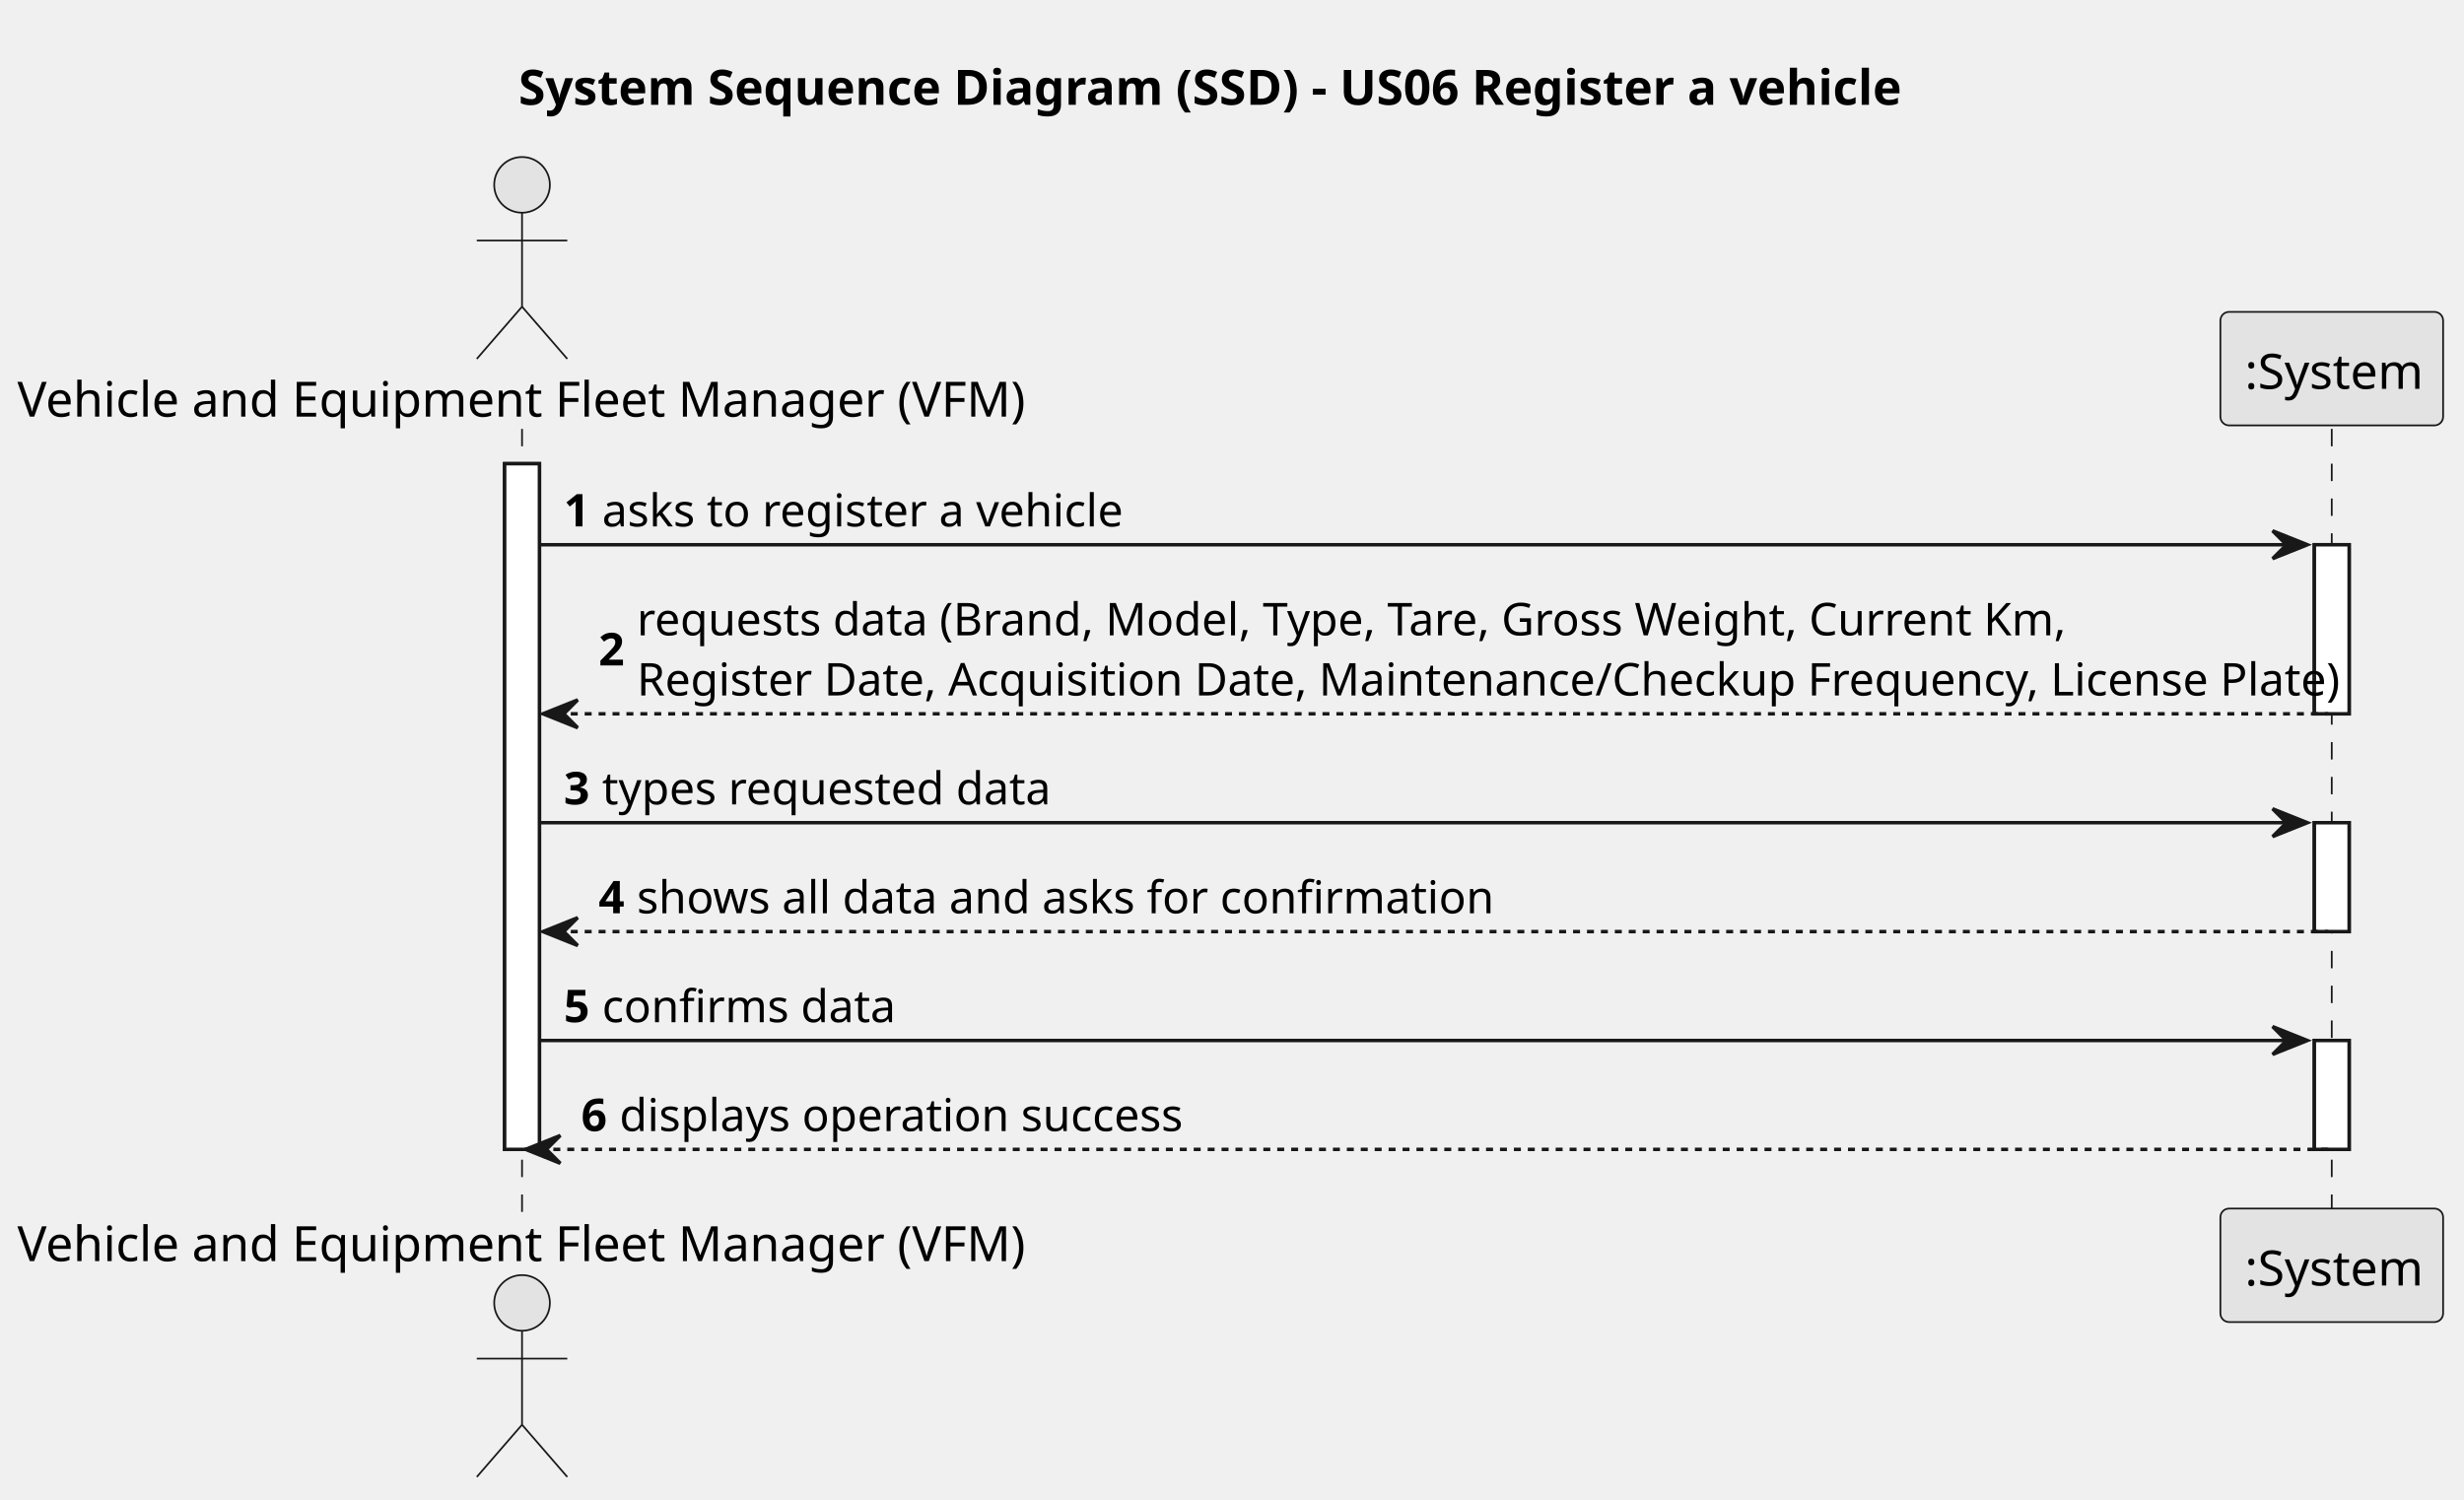
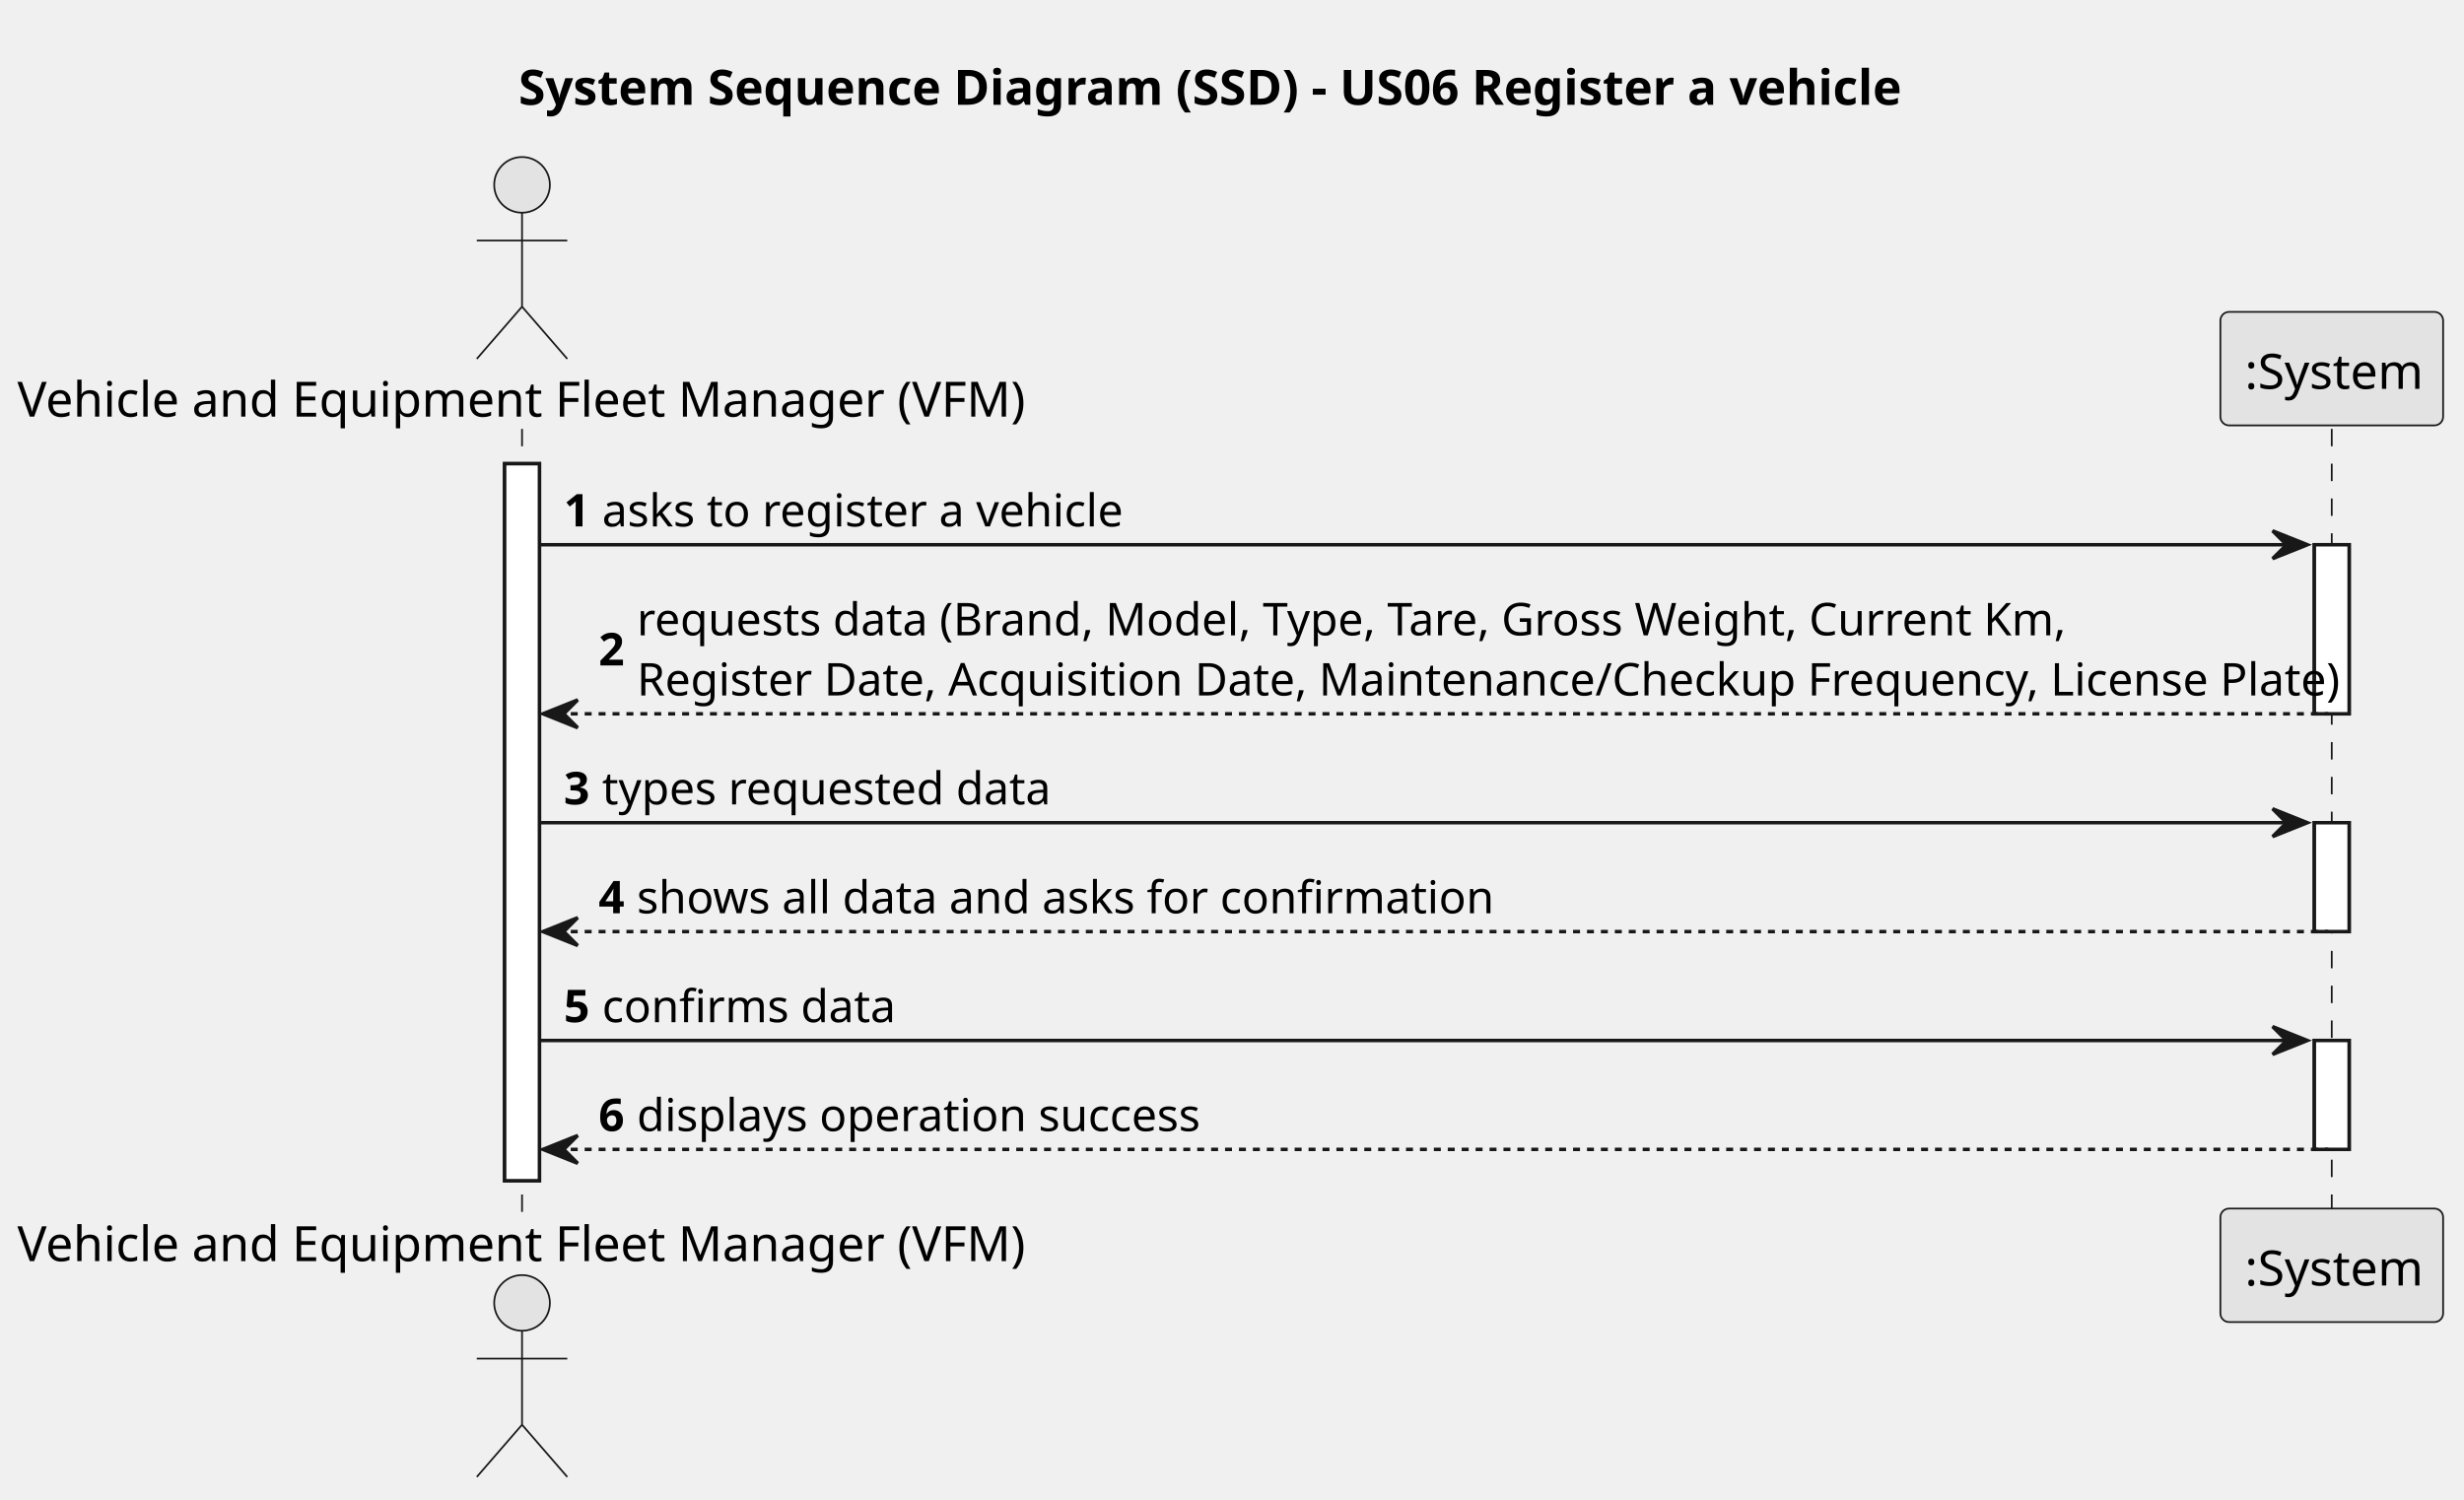
<svg xmlns="http://www.w3.org/2000/svg" contentStyleType="text/css" height="431px" preserveAspectRatio="none" style="width:708px;height:431px;background:#FFFFFF;" version="1.1" viewBox="0 0 708 431" width="708px" zoomAndPan="magnify">
  <defs />
  <g>
    <text fill="#000000" font-family="sans-serif" font-size="14" font-weight="bold" lengthAdjust="spacing" textLength="408" x="149" y="30.107">System Sequence Diagram (SSD) - US06 Register a vehicle</text>
-     <rect fill="#FFFFFF" height="197.037" style="stroke:#181818;stroke-width:1.0;" width="10" x="145" y="133.242" />
+     <rect fill="#FFFFFF" height="206.037" style="stroke:#181818;stroke-width:1.0;" width="10" x="145" y="133.242" />
    <rect fill="#FFFFFF" height="48.582" style="stroke:#181818;stroke-width:1.0;" width="10" x="665" y="156.533" />
    <rect fill="#FFFFFF" height="31.291" style="stroke:#181818;stroke-width:1.0;" width="10" x="665" y="236.406" />
    <rect fill="#FFFFFF" height="31.291" style="stroke:#181818;stroke-width:1.0;" width="10" x="665" y="298.988" />
    <line style="stroke:#181818;stroke-width:0.5;stroke-dasharray:5.0,5.0;" x1="150" x2="150" y1="123.242" y2="348.279" />
    <line style="stroke:#181818;stroke-width:0.5;stroke-dasharray:5.0,5.0;" x1="670" x2="670" y1="123.242" y2="348.279" />
    <text fill="#000000" font-family="sans-serif" font-size="14" lengthAdjust="spacing" textLength="284" x="5" y="119.728">Vehicle and Equipment Fleet Manager (VFM)</text>
    <ellipse cx="150" cy="53.121" fill="#E3E3E3" rx="8" ry="8" style="stroke:#181818;stroke-width:0.5;" />
    <path d="M150,61.121 L150,88.121 M137,69.121 L163,69.121 M150,88.121 L137,103.121 M150,88.121 L163,103.121 " fill="none" style="stroke:#181818;stroke-width:0.5;" />
    <text fill="#000000" font-family="sans-serif" font-size="14" lengthAdjust="spacing" textLength="284" x="5" y="362.387">Vehicle and Equipment Fleet Manager (VFM)</text>
    <ellipse cx="150" cy="374.4" fill="#E3E3E3" rx="8" ry="8" style="stroke:#181818;stroke-width:0.5;" />
    <path d="M150,382.4 L150,409.4 M137,390.4 L163,390.4 M150,409.4 L137,424.4 M150,409.4 L163,424.4 " fill="none" style="stroke:#181818;stroke-width:0.5;" />
    <rect fill="#E3E3E3" height="32.621" rx="2.5" ry="2.5" style="stroke:#181818;stroke-width:0.5;" width="64" x="638" y="89.621" />
    <text fill="#000000" font-family="sans-serif" font-size="14" lengthAdjust="spacing" textLength="50" x="645" y="111.728">:System</text>
    <rect fill="#E3E3E3" height="32.621" rx="2.5" ry="2.5" style="stroke:#181818;stroke-width:0.5;" width="64" x="638" y="347.279" />
    <text fill="#000000" font-family="sans-serif" font-size="14" lengthAdjust="spacing" textLength="50" x="645" y="369.387">:System</text>
-     <rect fill="#FFFFFF" height="197.037" style="stroke:#181818;stroke-width:1.0;" width="10" x="145" y="133.242" />
+     <rect fill="#FFFFFF" height="206.037" style="stroke:#181818;stroke-width:1.0;" width="10" x="145" y="133.242" />
    <rect fill="#FFFFFF" height="48.582" style="stroke:#181818;stroke-width:1.0;" width="10" x="665" y="156.533" />
    <rect fill="#FFFFFF" height="31.291" style="stroke:#181818;stroke-width:1.0;" width="10" x="665" y="236.406" />
    <rect fill="#FFFFFF" height="31.291" style="stroke:#181818;stroke-width:1.0;" width="10" x="665" y="298.988" />
    <polygon fill="#181818" points="653,152.533,663,156.533,653,160.533,657,156.533" style="stroke:#181818;stroke-width:1.0;" />
    <line style="stroke:#181818;stroke-width:1.0;" x1="155" x2="659" y1="156.533" y2="156.533" />
    <text fill="#000000" font-family="sans-serif" font-size="13" font-weight="bold" lengthAdjust="spacing" textLength="7" x="162" y="151.27">1</text>
    <text fill="#000000" font-family="sans-serif" font-size="13" lengthAdjust="spacing" textLength="144" x="173" y="151.27">asks to register a vehicle</text>
    <polygon fill="#181818" points="166,201.115,156,205.115,166,209.115,162,205.115" style="stroke:#181818;stroke-width:1.0;" />
    <line style="stroke:#181818;stroke-width:1.0;stroke-dasharray:2.0,2.0;" x1="160" x2="669" y1="205.115" y2="205.115" />
    <text fill="#000000" font-family="sans-serif" font-size="13" font-weight="bold" lengthAdjust="spacing" textLength="7" x="172" y="191.207">2</text>
    <text fill="#000000" font-family="sans-serif" font-size="13" lengthAdjust="spacing" textLength="399" x="183" y="182.561">requests data (Brand, Model, Type, Tare, Gross Weight, Current Km,</text>
    <text fill="#000000" font-family="sans-serif" font-size="13" lengthAdjust="spacing" textLength="475" x="183" y="199.852">Register Date, Acquisition Date, Maintenance/Checkup Frequency, License Plate)</text>
    <polygon fill="#181818" points="653,232.406,663,236.406,653,240.406,657,236.406" style="stroke:#181818;stroke-width:1.0;" />
    <line style="stroke:#181818;stroke-width:1.0;" x1="155" x2="659" y1="236.406" y2="236.406" />
    <text fill="#000000" font-family="sans-serif" font-size="13" font-weight="bold" lengthAdjust="spacing" textLength="7" x="162" y="231.144">3</text>
    <text fill="#000000" font-family="sans-serif" font-size="13" lengthAdjust="spacing" textLength="122" x="173" y="231.144">types requested data</text>
    <polygon fill="#181818" points="166,263.697,156,267.697,166,271.697,162,267.697" style="stroke:#181818;stroke-width:1.0;" />
    <line style="stroke:#181818;stroke-width:1.0;stroke-dasharray:2.0,2.0;" x1="160" x2="669" y1="267.697" y2="267.697" />
    <text fill="#000000" font-family="sans-serif" font-size="13" font-weight="bold" lengthAdjust="spacing" textLength="7" x="172" y="262.435">4</text>
    <text fill="#000000" font-family="sans-serif" font-size="13" lengthAdjust="spacing" textLength="232" x="183" y="262.435">shows all data and asks for confirmation</text>
    <polygon fill="#181818" points="653,294.988,663,298.988,653,302.988,657,298.988" style="stroke:#181818;stroke-width:1.0;" />
    <line style="stroke:#181818;stroke-width:1.0;" x1="155" x2="659" y1="298.988" y2="298.988" />
    <text fill="#000000" font-family="sans-serif" font-size="13" font-weight="bold" lengthAdjust="spacing" textLength="7" x="162" y="293.726">5</text>
    <text fill="#000000" font-family="sans-serif" font-size="13" lengthAdjust="spacing" textLength="78" x="173" y="293.726">confirms data</text>
-     <polygon fill="#181818" points="161,326.279,151,330.279,161,334.279,157,330.279" style="stroke:#181818;stroke-width:1.0;" />
-     <line style="stroke:#181818;stroke-width:1.0;stroke-dasharray:2.0,2.0;" x1="155" x2="669" y1="330.279" y2="330.279" />
-     <text fill="#000000" font-family="sans-serif" font-size="13" font-weight="bold" lengthAdjust="spacing" textLength="7" x="167" y="325.017">6</text>
-     <text fill="#000000" font-family="sans-serif" font-size="13" lengthAdjust="spacing" textLength="158" x="178" y="325.017">displays operation success</text>
+     <polygon fill="#181818" points="166,326.279,156,330.279,166,334.279,162,330.279" style="stroke:#181818;stroke-width:1.0;" />
+     <line style="stroke:#181818;stroke-width:1.0;stroke-dasharray:2.0,2.0;" x1="160" x2="669" y1="330.279" y2="330.279" />
+     <text fill="#000000" font-family="sans-serif" font-size="13" font-weight="bold" lengthAdjust="spacing" textLength="7" x="172" y="325.017">6</text>
+     <text fill="#000000" font-family="sans-serif" font-size="13" lengthAdjust="spacing" textLength="158" x="183" y="325.017">displays operation success</text>
  </g>
</svg>
